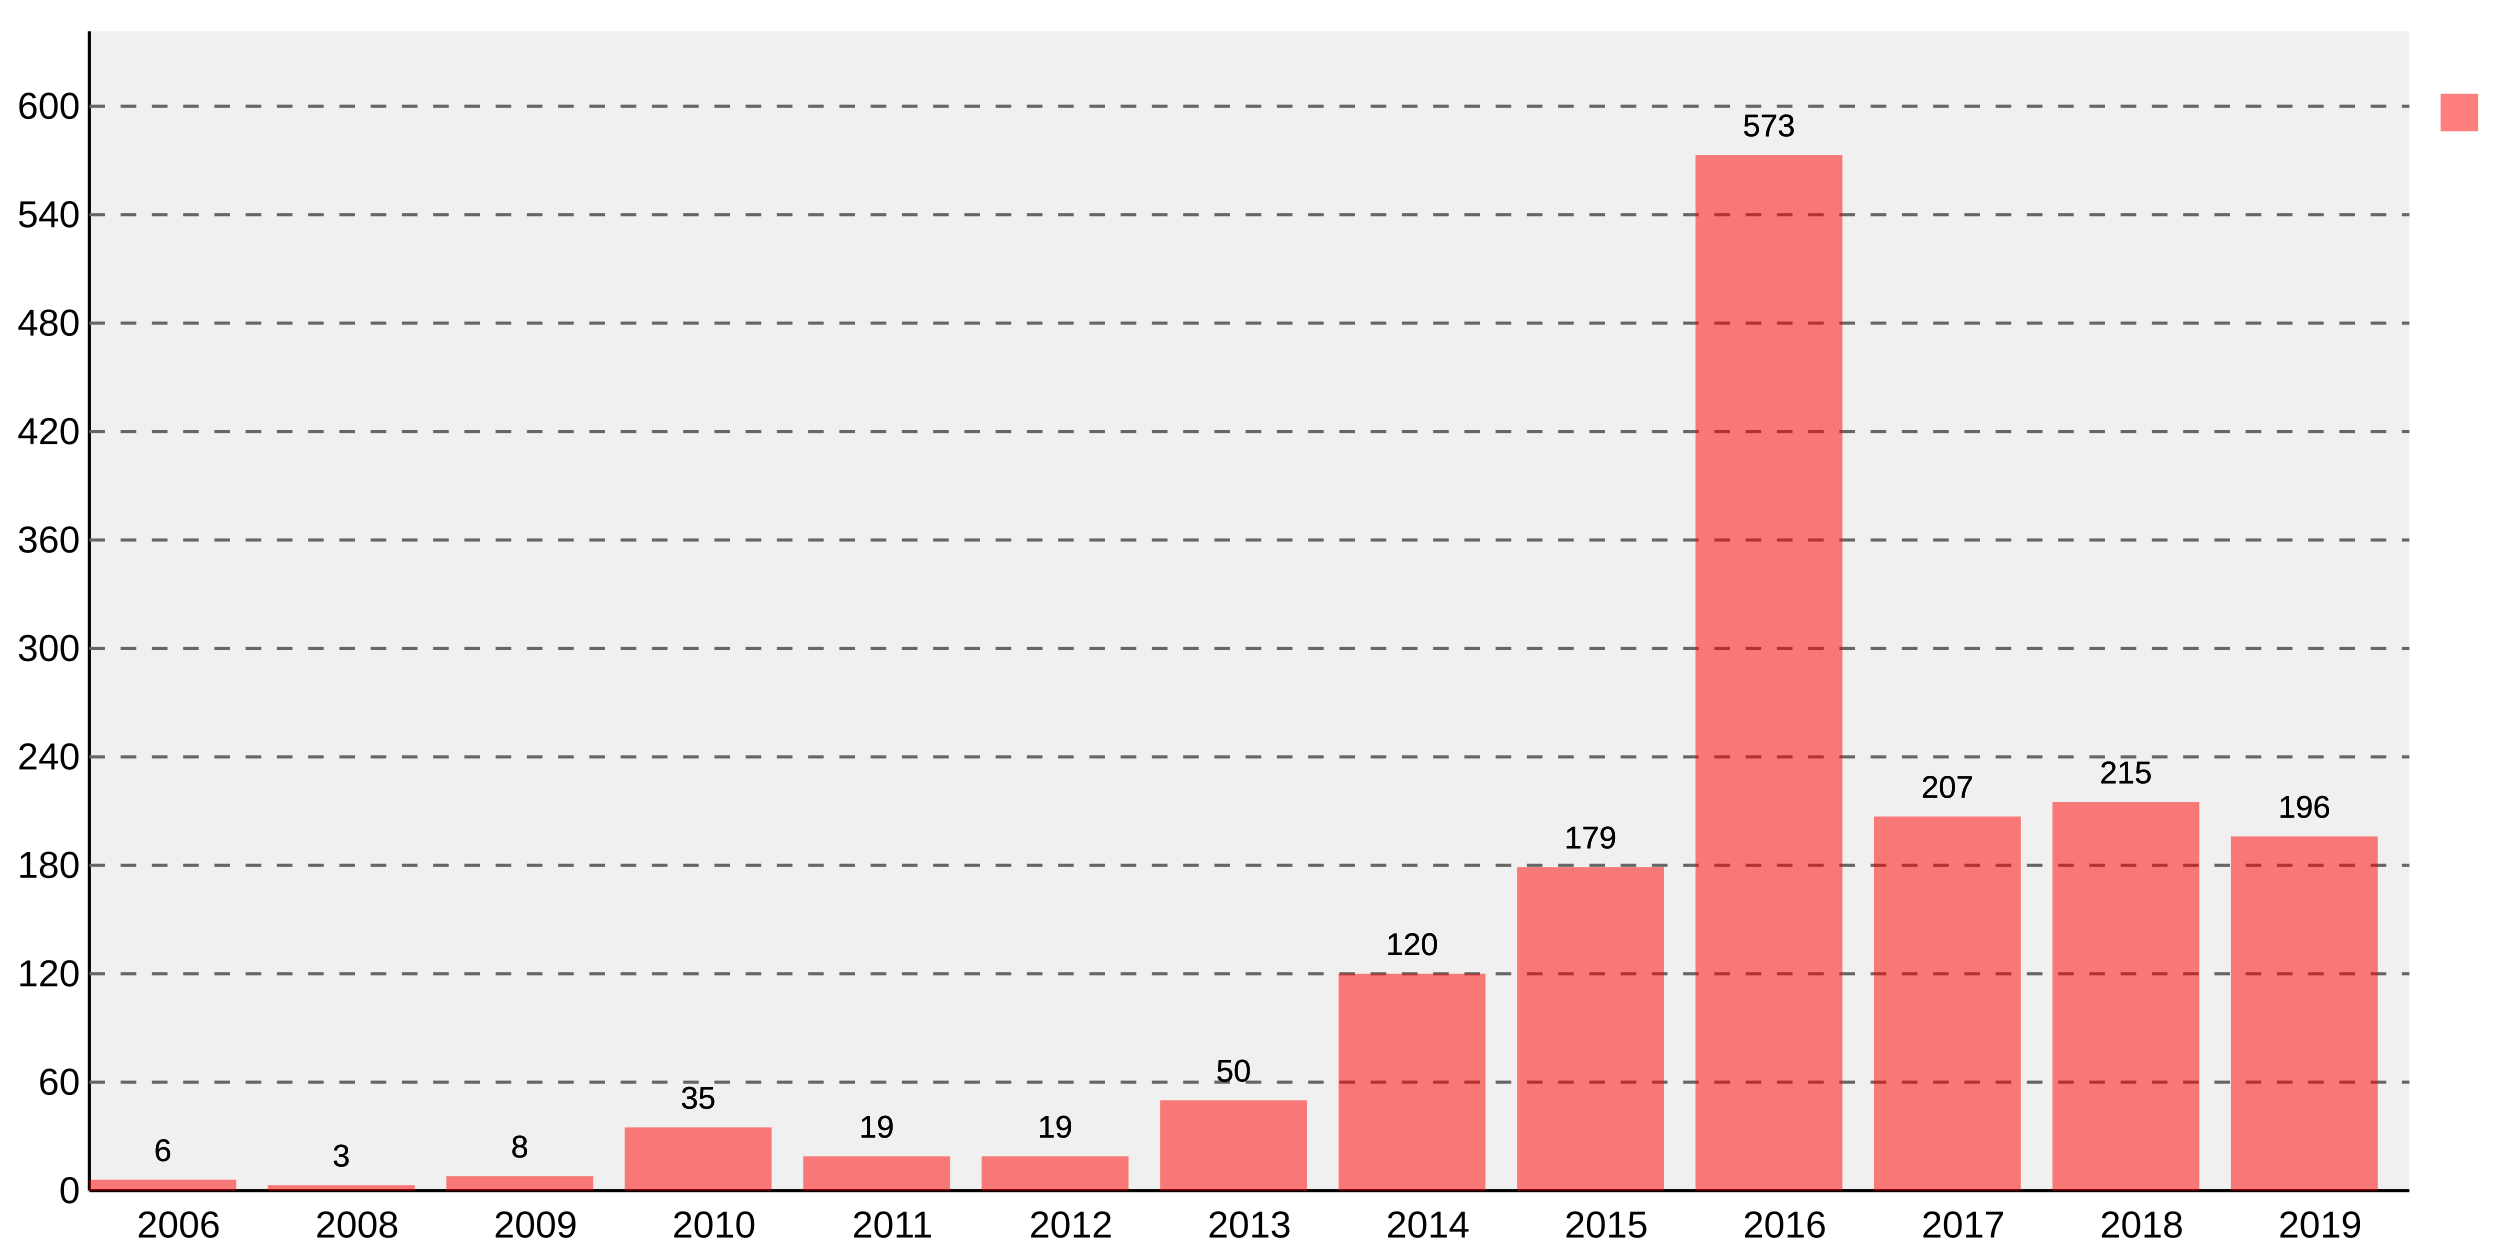
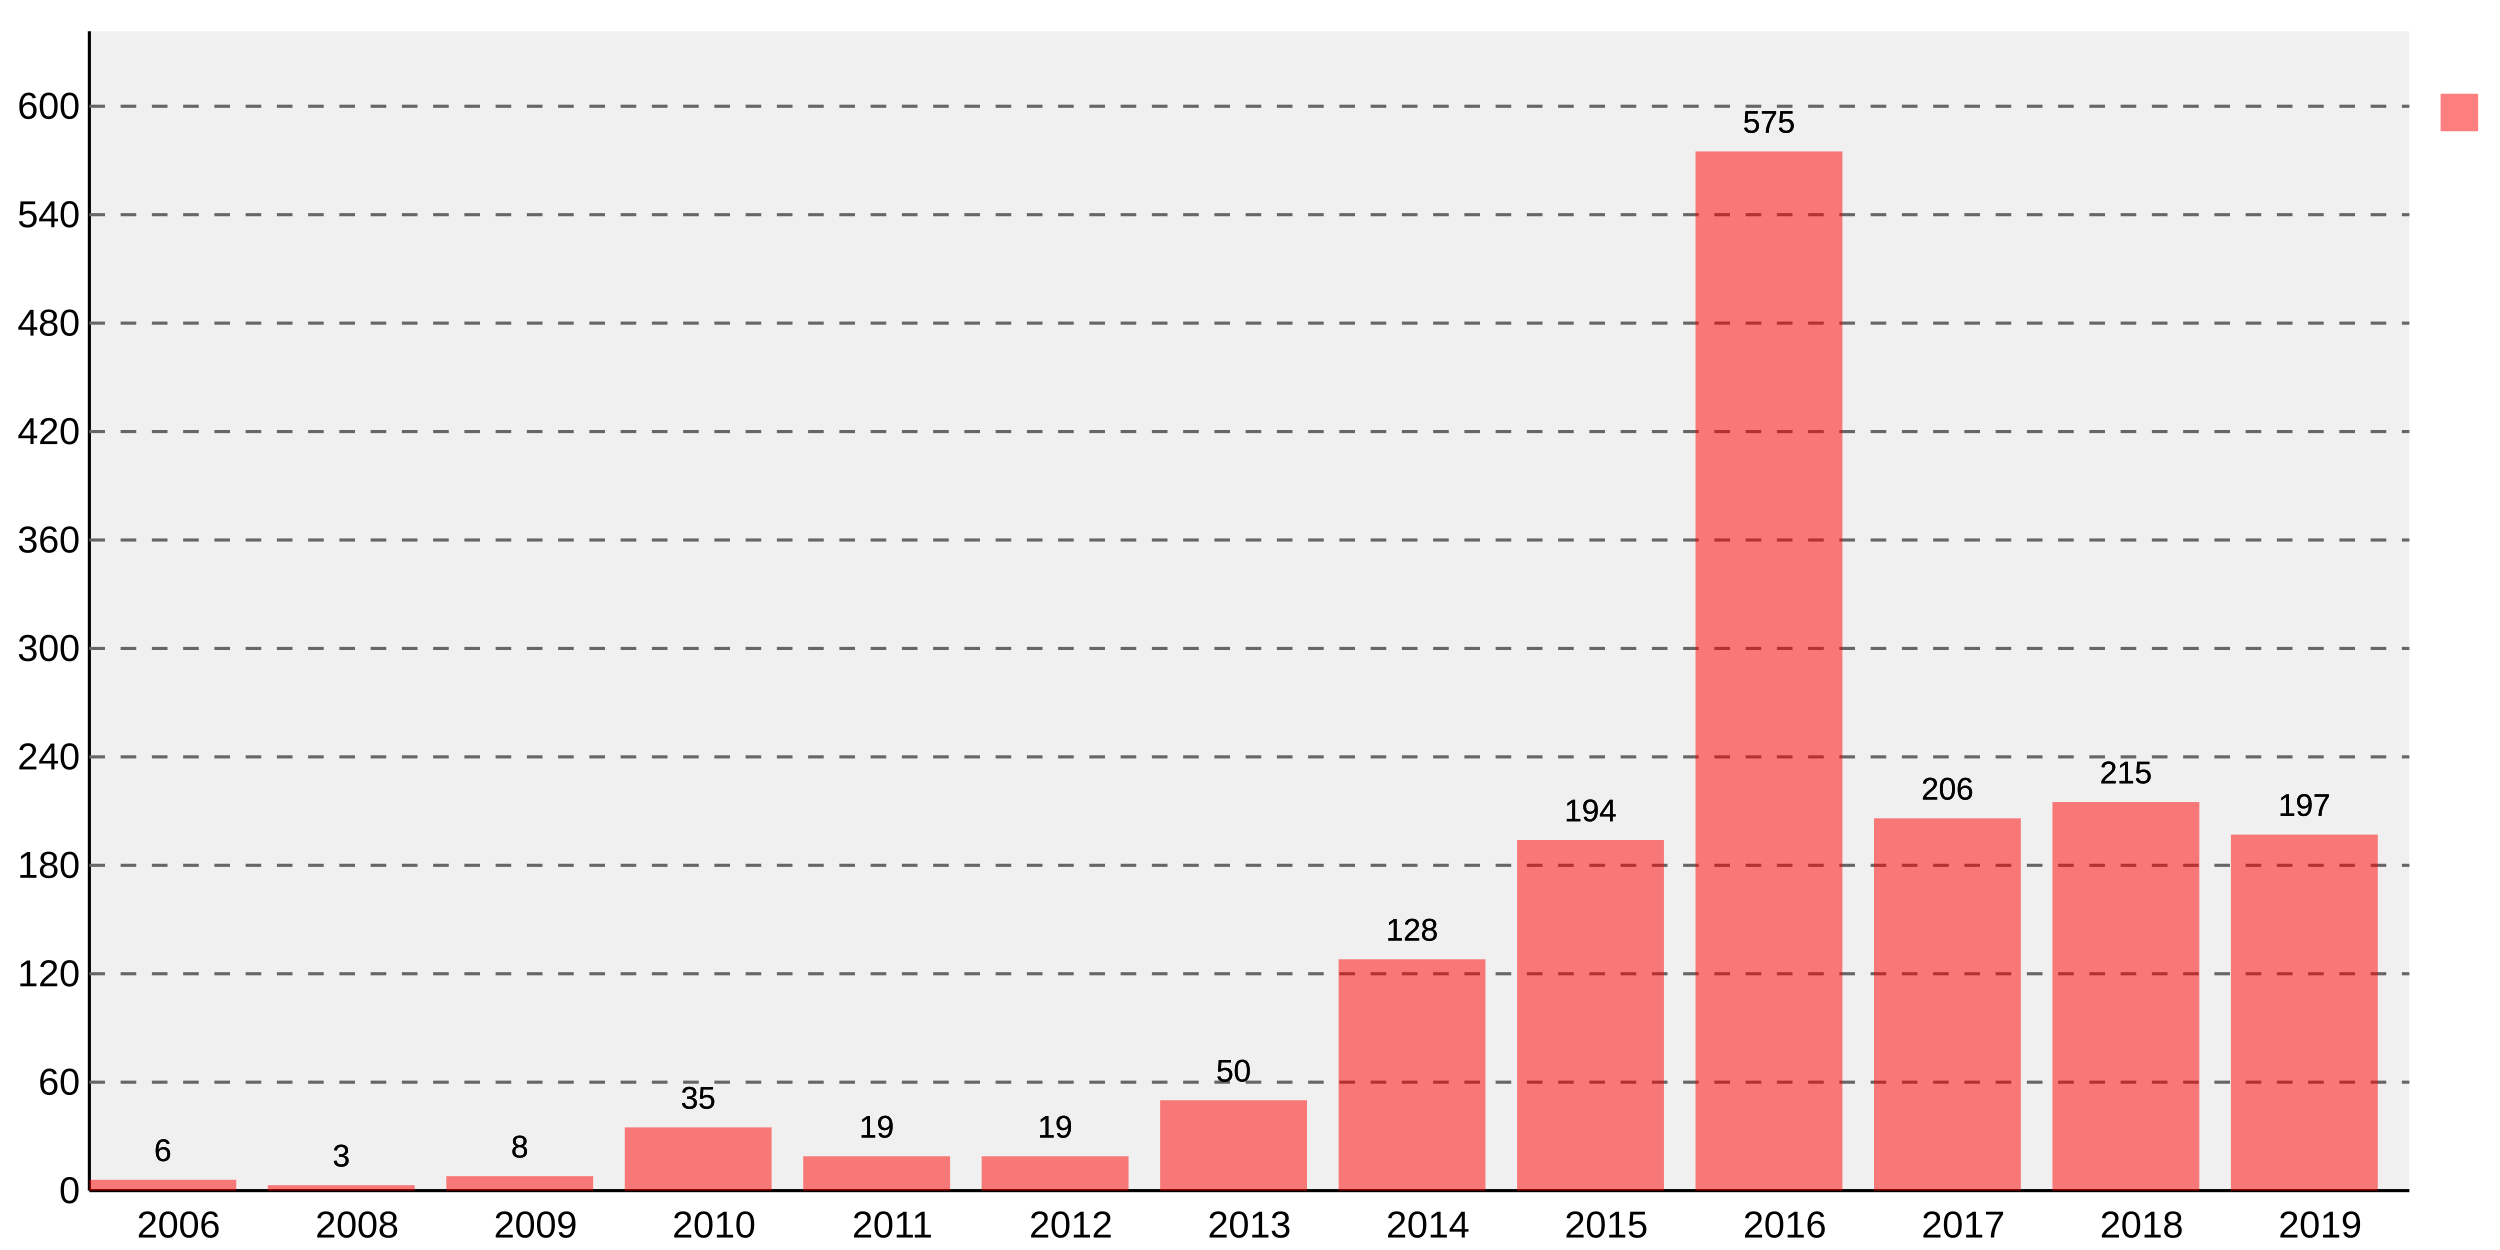
<svg xmlns="http://www.w3.org/2000/svg" viewBox="0 0 800 400">
  <defs>
    <style type="text/css">/*
Base styles for svg.charts.Graph
*/
.svgBackground {
    fill: #fff
    }
.graphBackground {
    fill: #f0f0f0
    }
/* graphs titles */
.mainTitle {
    text-anchor: middle;
    fill: #000;
    font-size: 16px;
    font-family: "Arial", sans-serif;
    font-weight: normal
    }
.subTitle {
    text-anchor: middle;
    fill: #999;
    font-size: 14px;
    font-family: "Arial", sans-serif;
    font-weight: normal
    }
.axis {
    stroke: #000;
    stroke-width: 1px
    }
.guideLines {
    stroke: #666;
    stroke-width: 1px;
    stroke-dasharray: 5, 5
    }
.xAxisLabels {
    text-anchor: middle;
    fill: #000;
    font-size: 12px;
    font-family: "Arial", sans-serif;
    font-weight: normal
    }
.yAxisLabels {
    text-anchor: end;
    fill: #000;
    font-size: 12px;
    font-family: "Arial", sans-serif;
    font-weight: normal
    }
.xAxisTitle {
    text-anchor: middle;
    fill: #f00;
    font-size: 14px;
    font-family: "Arial", sans-serif;
    font-weight: normal
    }
.yAxisTitle {
    fill: #f00;
    text-anchor: middle;
    font-size: 14px;
    font-family: "Arial", sans-serif;
    font-weight: normal
    }
.dataPointLabel {
    fill: #000;
    text-anchor: middle;
    font-size: 10px;
    font-family: "Arial", sans-serif;
    font-weight: normal
    }
.staggerGuideLine {
    fill: none;
    stroke: #000;
    stroke-width: 0.5px
    }
.keyText {
    fill: #000;
    text-anchor: start;
    font-size: 10px;
    font-family: "Arial", sans-serif;
    font-weight: normal
    }
/*
default fill styles for multiple datasets (probably only use a single
dataset on this graph though)
*/
.key1, .fill1 {
    fill: #f00;
    fill-opacity: 0.5;
    stroke: none;
    stroke-width: 0.5px
    }
.key2, .fill2 {
    fill: #00f;
    fill-opacity: 0.5;
    stroke: none;
    stroke-width: 1px
    }
.key3, .fill3 {
    fill: #0f0;
    fill-opacity: 0.5;
    stroke: none;
    stroke-width: 1px
    }
.key4, .fill4 {
    fill: #fc0;
    fill-opacity: 0.5;
    stroke: none;
    stroke-width: 1px
    }
.key5, .fill5 {
    fill: #0cf;
    fill-opacity: 0.5;
    stroke: none;
    stroke-width: 1px
    }
.key6, .fill6 {
    fill: #f0f;
    fill-opacity: 0.5;
    stroke: none;
    stroke-width: 1px
    }
.key7, .fill7 {
    fill: #0ff;
    fill-opacity: 0.5;
    stroke: none;
    stroke-width: 1px
    }
.key8, .fill8 {
    fill: #ff0;
    fill-opacity: 0.5;
    stroke: none;
    stroke-width: 1px
    }
.key9, .fill9 {
    fill: #c66;
    fill-opacity: 0.5;
    stroke: none;
    stroke-width: 1px
    }
.key10, .fill10 {
    fill: #639;
    fill-opacity: 0.5;
    stroke: none;
    stroke-width: 1px
    }
.key11, .fill11 {
    fill: #390;
    fill-opacity: 0.5;
    stroke: none;
    stroke-width: 1px
    }
.key12, .fill12 {
    fill: #96F;
    fill-opacity: 0.5;
    stroke: none;
    stroke-width: 1px
    }</style>
  </defs>
  <rect width="800" height="400" x="0" y="0" class="svgBackground" />
  <g transform="translate (28.6 10)">
    <rect x="0" y="0" width="742.4" height="371" class="graphBackground" />
    <path d="M 0 0 v371" class="axis" id="xAxis" />
    <path d="M 0 371 h742.4" class="axis" id="yAxis" />
    <text class="xAxisLabels" x="28.554" y="386" style="text-anchor: middle">2006</text>
    <text class="xAxisLabels" x="85.662" y="386" style="text-anchor: middle">2008</text>
    <text class="xAxisLabels" x="142.769" y="386" style="text-anchor: middle">2009</text>
    <text class="xAxisLabels" x="199.877" y="386" style="text-anchor: middle">2010</text>
    <text class="xAxisLabels" x="256.985" y="386" style="text-anchor: middle">2011</text>
    <text class="xAxisLabels" x="314.092" y="386" style="text-anchor: middle">2012</text>
    <text class="xAxisLabels" x="371.2" y="386" style="text-anchor: middle">2013</text>
    <text class="xAxisLabels" x="428.308" y="386" style="text-anchor: middle">2014</text>
    <text class="xAxisLabels" x="485.415" y="386" style="text-anchor: middle">2015</text>
    <text class="xAxisLabels" x="542.523" y="386" style="text-anchor: middle">2016</text>
    <text class="xAxisLabels" x="599.631" y="386" style="text-anchor: middle">2017</text>
    <text class="xAxisLabels" x="656.738" y="386" style="text-anchor: middle">2018</text>
    <text class="xAxisLabels" x="713.846" y="386" style="text-anchor: middle">2019</text>
    <text class="yAxisLabels" x="-3" y="375.0" style="text-anchor: end">0</text>
    <text class="yAxisLabels" x="-3" y="340.3" style="text-anchor: end">60</text>
    <text class="yAxisLabels" x="-3" y="305.6" style="text-anchor: end">120</text>
    <text class="yAxisLabels" x="-3" y="270.9" style="text-anchor: end">180</text>
    <text class="yAxisLabels" x="-3" y="236.2" style="text-anchor: end">240</text>
    <text class="yAxisLabels" x="-3" y="201.5" style="text-anchor: end">300</text>
    <text class="yAxisLabels" x="-3" y="166.8" style="text-anchor: end">360</text>
    <text class="yAxisLabels" x="-3" y="132.1" style="text-anchor: end">420</text>
    <text class="yAxisLabels" x="-3" y="97.4" style="text-anchor: end">480</text>
    <text class="yAxisLabels" x="-3" y="62.7" style="text-anchor: end">540</text>
    <text class="yAxisLabels" x="-3" y="28.0" style="text-anchor: end">600</text>
    <path d="M 0 336.3 h742.4" class="guideLines" />
    <path d="M 0 301.6 h742.4" class="guideLines" />
    <path d="M 0 266.9 h742.4" class="guideLines" />
    <path d="M 0 232.2 h742.4" class="guideLines" />
    <path d="M 0 197.5 h742.4" class="guideLines" />
    <path d="M 0 162.8 h742.4" class="guideLines" />
    <path d="M 0 128.1 h742.4" class="guideLines" />
    <path d="M 0 93.4 h742.4" class="guideLines" />
    <path d="M 0 58.7 h742.4" class="guideLines" />
    <path d="M 0 24.0 h742.4" class="guideLines" />
    <rect x="0.0" y="367.53" width="47.0" height="3.47" class="fill1" />
    <rect x="57.108" y="369.265" width="47.0" height="1.735" class="fill1" />
    <rect x="114.215" y="366.373" width="47.0" height="4.627" class="fill1" />
    <rect x="171.323" y="350.758" width="47.0" height="20.242" class="fill1" />
    <rect x="228.431" y="360.012" width="47.0" height="10.988" class="fill1" />
    <rect x="285.538" y="360.012" width="47.0" height="10.988" class="fill1" />
    <rect x="342.646" y="342.083" width="47.0" height="28.917" class="fill1" />
-     <rect x="399.754" y="301.6" width="47.0" height="69.4" class="fill1" />
-     <rect x="456.862" y="267.478" width="47.0" height="103.522" class="fill1" />
-     <rect x="513.969" y="39.615" width="47.0" height="331.385" class="fill1" />
-     <rect x="571.077" y="251.285" width="47.0" height="119.715" class="fill1" />
+     <rect x="399.754" y="296.973" width="47.0" height="74.027" class="fill1" />
+     <rect x="456.862" y="258.803" width="47.0" height="112.197" class="fill1" />
+     <rect x="513.969" y="38.458" width="47.0" height="332.542" class="fill1" />
+     <rect x="571.077" y="251.863" width="47.0" height="119.137" class="fill1" />
    <rect x="628.185" y="246.658" width="47.0" height="124.342" class="fill1" />
-     <rect x="685.292" y="257.647" width="47.0" height="113.353" class="fill1" />
+     <rect x="685.292" y="257.068" width="47.0" height="113.932" class="fill1" />
    <g>
      <text x="23.5" y="361.53" class="dataPointLabel" style="None stroke: #fff; stroke-width: 2;">6</text>
      <text x="23.5" y="361.53" class="dataPointLabel">6</text>
      <text x="80.608" y="363.265" class="dataPointLabel" style="None stroke: #fff; stroke-width: 2;">3</text>
      <text x="80.608" y="363.265" class="dataPointLabel">3</text>
      <text x="137.715" y="360.373" class="dataPointLabel" style="None stroke: #fff; stroke-width: 2;">8</text>
      <text x="137.715" y="360.373" class="dataPointLabel">8</text>
      <text x="194.823" y="344.758" class="dataPointLabel" style="None stroke: #fff; stroke-width: 2;">35</text>
      <text x="194.823" y="344.758" class="dataPointLabel">35</text>
      <text x="251.931" y="354.012" class="dataPointLabel" style="None stroke: #fff; stroke-width: 2;">19</text>
      <text x="251.931" y="354.012" class="dataPointLabel">19</text>
      <text x="309.038" y="354.012" class="dataPointLabel" style="None stroke: #fff; stroke-width: 2;">19</text>
      <text x="309.038" y="354.012" class="dataPointLabel">19</text>
      <text x="366.146" y="336.083" class="dataPointLabel" style="None stroke: #fff; stroke-width: 2;">50</text>
      <text x="366.146" y="336.083" class="dataPointLabel">50</text>
-       <text x="423.254" y="295.6" class="dataPointLabel" style="None stroke: #fff; stroke-width: 2;">120</text>
-       <text x="423.254" y="295.6" class="dataPointLabel">120</text>
-       <text x="480.362" y="261.478" class="dataPointLabel" style="None stroke: #fff; stroke-width: 2;">179</text>
-       <text x="480.362" y="261.478" class="dataPointLabel">179</text>
-       <text x="537.469" y="33.615" class="dataPointLabel" style="None stroke: #fff; stroke-width: 2;">573</text>
-       <text x="537.469" y="33.615" class="dataPointLabel">573</text>
-       <text x="594.577" y="245.285" class="dataPointLabel" style="None stroke: #fff; stroke-width: 2;">207</text>
-       <text x="594.577" y="245.285" class="dataPointLabel">207</text>
+       <text x="423.254" y="290.973" class="dataPointLabel" style="None stroke: #fff; stroke-width: 2;">128</text>
+       <text x="423.254" y="290.973" class="dataPointLabel">128</text>
+       <text x="480.362" y="252.803" class="dataPointLabel" style="None stroke: #fff; stroke-width: 2;">194</text>
+       <text x="480.362" y="252.803" class="dataPointLabel">194</text>
+       <text x="537.469" y="32.458" class="dataPointLabel" style="None stroke: #fff; stroke-width: 2;">575</text>
+       <text x="537.469" y="32.458" class="dataPointLabel">575</text>
+       <text x="594.577" y="245.863" class="dataPointLabel" style="None stroke: #fff; stroke-width: 2;">206</text>
+       <text x="594.577" y="245.863" class="dataPointLabel">206</text>
      <text x="651.685" y="240.658" class="dataPointLabel" style="None stroke: #fff; stroke-width: 2;">215</text>
      <text x="651.685" y="240.658" class="dataPointLabel">215</text>
-       <text x="708.792" y="251.647" class="dataPointLabel" style="None stroke: #fff; stroke-width: 2;">196</text>
-       <text x="708.792" y="251.647" class="dataPointLabel">196</text>
+       <text x="708.792" y="251.068" class="dataPointLabel" style="None stroke: #fff; stroke-width: 2;">197</text>
+       <text x="708.792" y="251.068" class="dataPointLabel">197</text>
    </g>
  </g>
  <g transform="translate(781 30)">
    <rect x="0" y="0" width="12" height="12" class="key1" />
    <text x="17" y="12" class="keyText" />
  </g>
</svg>
